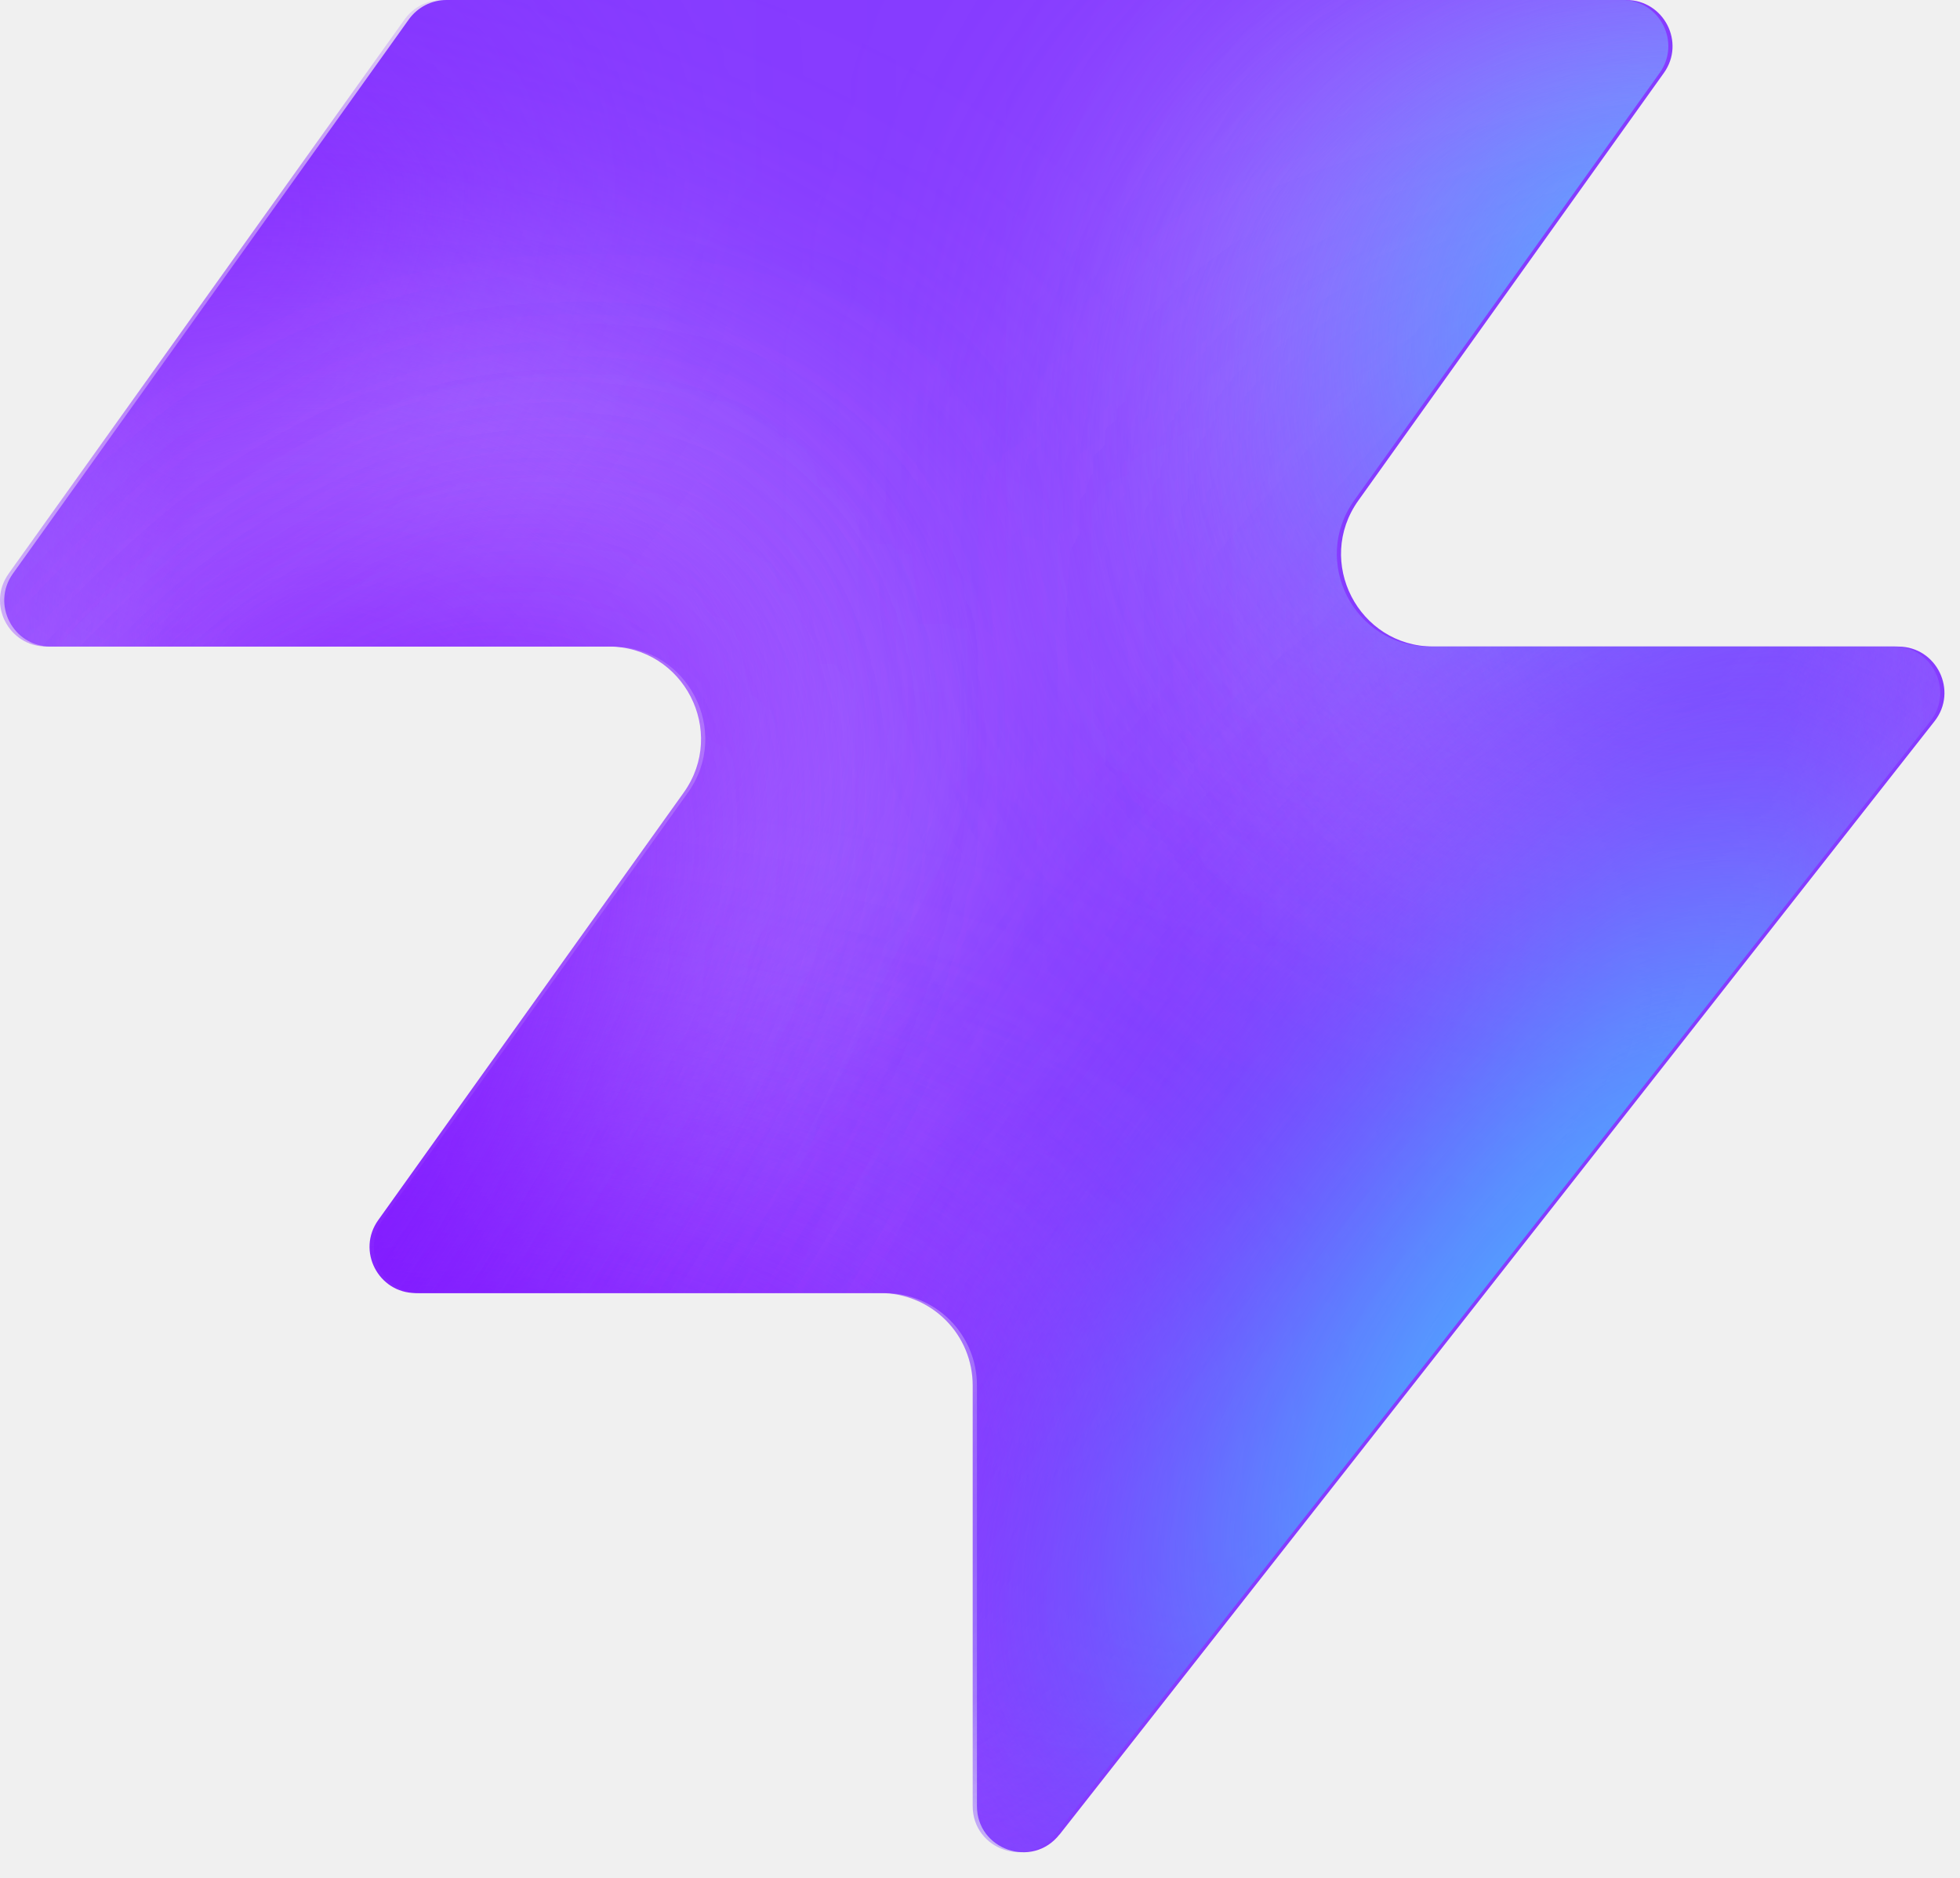
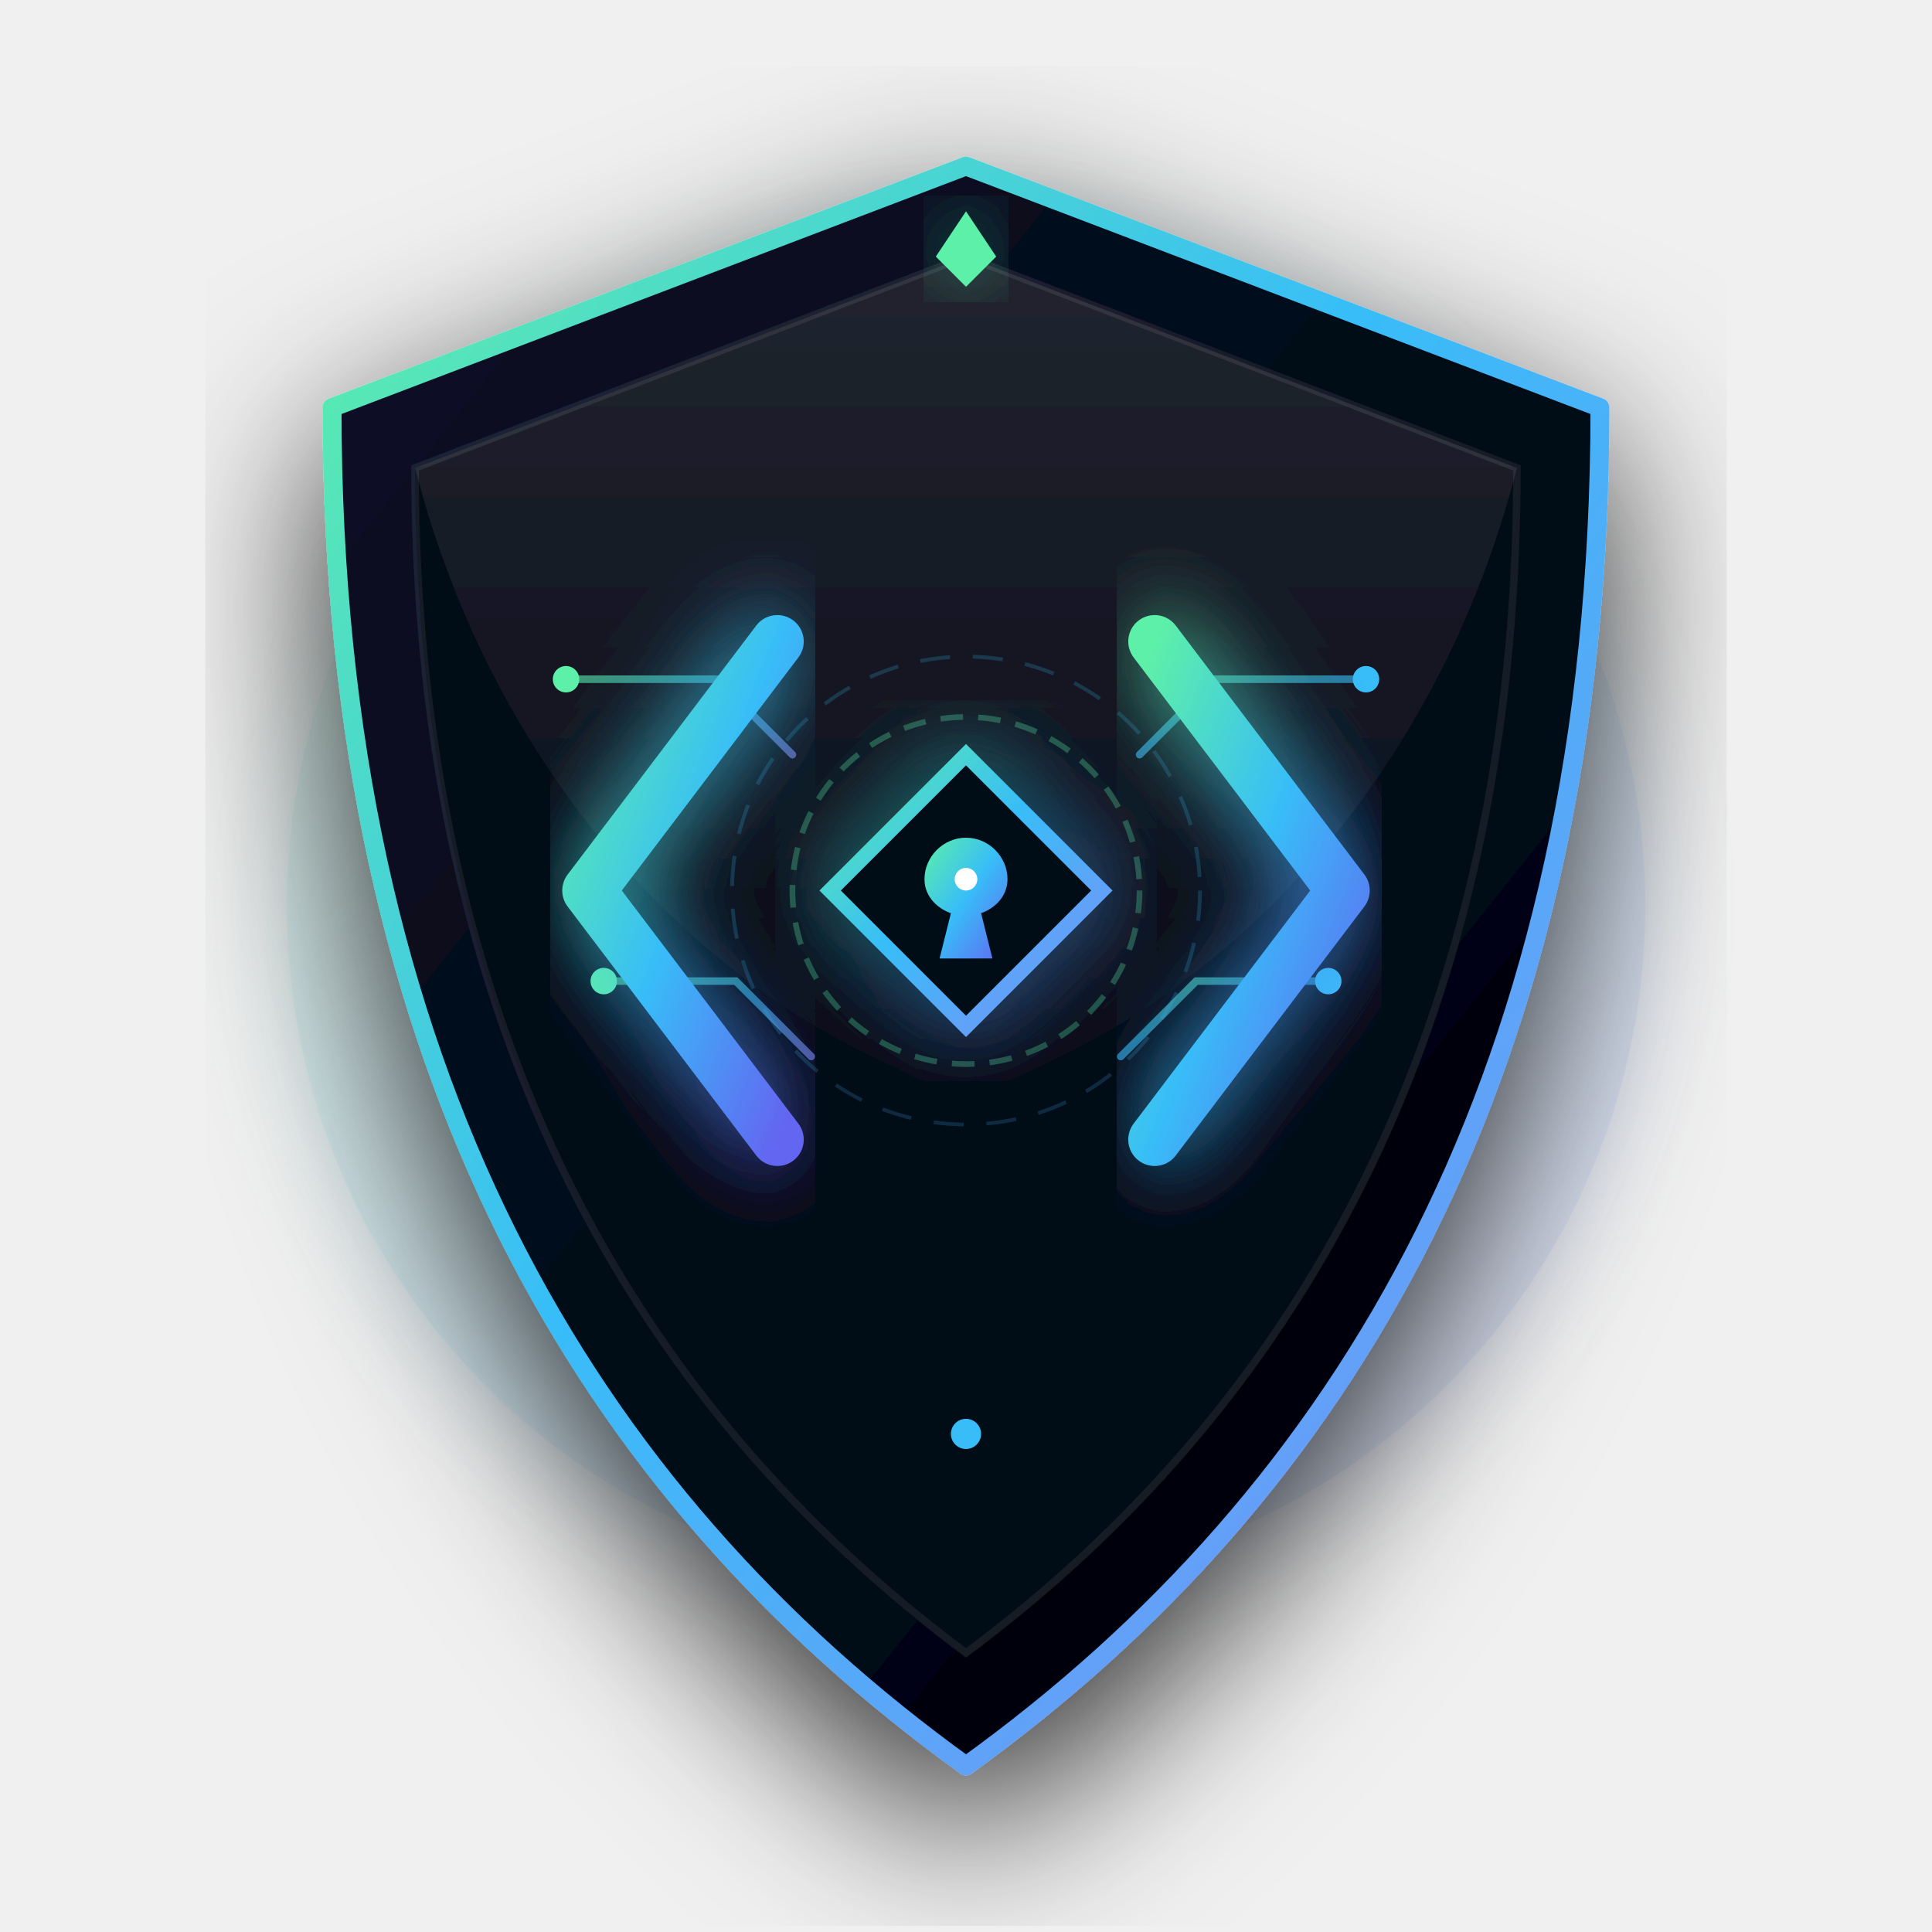
- <svg xmlns="http://www.w3.org/2000/svg" width="48" height="46" fill="none" viewBox="0 0 48 46">
-   <path fill="#863bff" d="M25.946 44.938c-.664.845-2.021.375-2.021-.698V33.937a2.26 2.26 0 0 0-2.262-2.262H10.287c-.92 0-1.456-1.04-.92-1.788l7.48-10.471c1.07-1.497 0-3.578-1.842-3.578H1.237c-.92 0-1.456-1.04-.92-1.788L10.013.474c.214-.297.556-.474.92-.474h28.894c.92 0 1.456 1.04.92 1.788l-7.48 10.471c-1.07 1.498 0 3.579 1.842 3.579h11.377c.943 0 1.473 1.088.89 1.83L25.947 44.94z" style="fill:#863bff;fill:color(display-p3 .525 .23 1);fill-opacity:1" />
-   <mask id="a" width="48" height="46" x="0" y="0" maskUnits="userSpaceOnUse" style="mask-type:alpha">
-     <path fill="#000" d="M25.842 44.938c-.664.844-2.021.375-2.021-.698V33.937a2.26 2.26 0 0 0-2.262-2.262H10.183c-.92 0-1.456-1.04-.92-1.788l7.48-10.471c1.07-1.498 0-3.579-1.842-3.579H1.133c-.92 0-1.456-1.04-.92-1.787L9.91.473c.214-.297.556-.474.92-.474h28.894c.92 0 1.456 1.04.92 1.788l-7.48 10.471c-1.07 1.498 0 3.578 1.842 3.578h11.377c.943 0 1.473 1.088.89 1.832L25.843 44.94z" style="fill:#000;fill-opacity:1" />
-   </mask>
-   <g mask="url(#a)">
-     <g filter="url(#b)">
-       <ellipse cx="5.508" cy="14.704" fill="#ede6ff" rx="5.508" ry="14.704" style="fill:#ede6ff;fill:color(display-p3 .927 .903 1);fill-opacity:1" transform="matrix(.00324 1 1 -.00324 -4.47 31.516)" />
+ <svg xmlns="http://www.w3.org/2000/svg" viewBox="0 0 512 512" width="100%" height="100%">
+   <defs>
+     <filter id="neon-glow" x="-20%" y="-20%" width="140%" height="140%">
+       <feGaussianBlur stdDeviation="12" result="blur" />
+       <feComposite in="SourceGraphic" in2="blur" operator="over" />
+     </filter>
+     <filter id="subtle-shadow" x="-10%" y="-10%" width="120%" height="120%">
+       <feDropShadow dx="0" dy="16" stdDeviation="24" flood-color="#000000" flood-opacity="0.8" />
+     </filter>
+     <linearGradient id="shield-body" x1="0%" y1="0%" x2="100%" y2="100%">
+       <stop offset="0%" stop-color="#0a1229" />
+       <stop offset="50%" stop-color="#040817" />
+       <stop offset="100%" stop-color="#02040a" />
+     </linearGradient>
+     <linearGradient id="border-glow" x1="0%" y1="0%" x2="100%" y2="100%">
+       <stop offset="0%" stop-color="#5df0a8" />
+       <stop offset="45%" stop-color="#38bdf8" />
+       <stop offset="100%" stop-color="#818cf8" />
+     </linearGradient>
+     <linearGradient id="facet-top" x1="50%" y1="0%" x2="50%" y2="100%">
+       <stop offset="0%" stop-color="#ffffff" stop-opacity="0.12" />
+       <stop offset="100%" stop-color="#ffffff" stop-opacity="0.01" />
+     </linearGradient>
+     <linearGradient id="core-glow" x1="0%" y1="0%" x2="100%" y2="100%">
+       <stop offset="0%" stop-color="#5df0a8" />
+       <stop offset="50%" stop-color="#38bdf8" />
+       <stop offset="100%" stop-color="#6366f1" />
+     </linearGradient>
+     <linearGradient id="circuit-line" x1="0%" y1="0%" x2="100%" y2="0%">
+       <stop offset="0%" stop-color="#5df0a8" stop-opacity="0.8" />
+       <stop offset="100%" stop-color="#38bdf8" stop-opacity="0.2" />
+     </linearGradient>
+   </defs>
+   <circle cx="256" cy="240" r="180" fill="url(#core-glow)" opacity="0.15" filter="url(#neon-glow)" />
+   <g filter="url(#subtle-shadow)">
+     <path d="M 256,44               L 424,108               C 424,284 356,396 256,468               C 156,396 88,284 88,108               Z" fill="url(#shield-body)" stroke="url(#border-glow)" stroke-width="5" stroke-linejoin="round" />
+     <path d="M 256,68               L 402,124               C 402,274 342,374 256,438               C 170,374 110,274 110,124               Z" fill="#030713" stroke="rgba(255, 255, 255, 0.08)" stroke-width="2" />
+     <path d="M 256,68               L 402,124               C 380,210 320,270 256,290               C 192,270 132,210 110,124               Z" fill="url(#facet-top)" />
+     <g stroke="url(#border-glow)" stroke-width="2" fill="none" opacity="0.6" stroke-linecap="round">
+       <path d="M 150,180 L 190,180 L 210,200" />
+       <path d="M 362,180 L 322,180 L 302,200" />
+       <path d="M 160,260 L 195,260 L 215,280" />
+       <path d="M 352,260 L 317,260 L 297,280" />
+       <path d="M 256,380 L 256,415" />
    </g>
-     <g filter="url(#c)">
-       <ellipse cx="10.399" cy="29.851" fill="#ede6ff" rx="10.399" ry="29.851" style="fill:#ede6ff;fill:color(display-p3 .927 .903 1);fill-opacity:1" transform="matrix(.00324 1 1 -.00324 -39.328 7.883)" />
+     <circle cx="150" cy="180" r="3.5" fill="#5df0a8" />
+     <circle cx="362" cy="180" r="3.5" fill="#38bdf8" />
+     <circle cx="160" cy="260" r="3.5" fill="#5df0a8" />
+     <circle cx="352" cy="260" r="3.5" fill="#38bdf8" />
+     <circle cx="256" cy="380" r="4" fill="#38bdf8" />
+     <path d="M 206,170               L 156,236               L 206,302" fill="none" stroke="url(#core-glow)" stroke-width="14" stroke-linecap="round" stroke-linejoin="round" filter="url(#neon-glow)" />
+     <path d="M 306,170               L 356,236               L 306,302" fill="none" stroke="url(#core-glow)" stroke-width="14" stroke-linecap="round" stroke-linejoin="round" filter="url(#neon-glow)" />
+     <g transform="translate(256, 236)">
+       <circle cx="0" cy="0" r="46" fill="none" stroke="rgba(93, 240, 168, 0.3)" stroke-width="1.5" stroke-dasharray="6 4" />
+       <circle cx="0" cy="0" r="62" fill="none" stroke="rgba(56, 189, 248, 0.2)" stroke-width="1" stroke-dasharray="8 6" />
+       <polygon points="0,-36 36,0 0,36 -36,0" fill="#040816" stroke="url(#border-glow)" stroke-width="4" filter="url(#neon-glow)" />
+       <path d="M 0,-14 C -6,-14 -11,-9 -11,-3 C -11,2 -7,5 -4,6 L -7,18 L 7,18 L 4,6 C 7,5 11,2 11,-3 C 11,-9 6,-14 0,-14 Z" fill="url(#core-glow)" />
+       <circle cx="0" cy="-3" r="3" fill="#ffffff" />
    </g>
-     <g filter="url(#d)">
-       <ellipse cx="5.508" cy="30.487" fill="#7e14ff" rx="5.508" ry="30.487" style="fill:#7e14ff;fill:color(display-p3 .492 .077 1);fill-opacity:1" transform="rotate(89.814 -25.913 -14.639)scale(1 -1)" />
-     </g>
-     <g filter="url(#e)">
-       <ellipse cx="5.508" cy="30.599" fill="#7e14ff" rx="5.508" ry="30.599" style="fill:#7e14ff;fill:color(display-p3 .492 .077 1);fill-opacity:1" transform="rotate(89.814 -32.644 -3.334)scale(1 -1)" />
-     </g>
-     <g filter="url(#f)">
-       <ellipse cx="5.508" cy="30.599" fill="#7e14ff" rx="5.508" ry="30.599" style="fill:#7e14ff;fill:color(display-p3 .492 .077 1);fill-opacity:1" transform="matrix(.00324 1 1 -.00324 -34.34 30.47)" />
-     </g>
-     <g filter="url(#g)">
-       <ellipse cx="14.072" cy="22.078" fill="#ede6ff" rx="14.072" ry="22.078" style="fill:#ede6ff;fill:color(display-p3 .927 .903 1);fill-opacity:1" transform="rotate(93.35 24.506 48.493)scale(-1 1)" />
-     </g>
-     <g filter="url(#h)">
-       <ellipse cx="3.47" cy="21.501" fill="#7e14ff" rx="3.47" ry="21.501" style="fill:#7e14ff;fill:color(display-p3 .492 .077 1);fill-opacity:1" transform="rotate(89.009 28.708 47.59)scale(-1 1)" />
-     </g>
-     <g filter="url(#i)">
-       <ellipse cx="3.47" cy="21.501" fill="#7e14ff" rx="3.47" ry="21.501" style="fill:#7e14ff;fill:color(display-p3 .492 .077 1);fill-opacity:1" transform="rotate(89.009 28.708 47.59)scale(-1 1)" />
-     </g>
-     <g filter="url(#j)">
-       <ellipse cx=".387" cy="8.972" fill="#7e14ff" rx="4.407" ry="29.108" style="fill:#7e14ff;fill:color(display-p3 .492 .077 1);fill-opacity:1" transform="rotate(39.51 .387 8.972)" />
-     </g>
-     <g filter="url(#k)">
-       <ellipse cx="47.523" cy="-6.092" fill="#7e14ff" rx="4.407" ry="29.108" style="fill:#7e14ff;fill:color(display-p3 .492 .077 1);fill-opacity:1" transform="rotate(37.892 47.523 -6.092)" />
-     </g>
-     <g filter="url(#l)">
-       <ellipse cx="41.412" cy="6.333" fill="#47bfff" rx="5.971" ry="9.665" style="fill:#47bfff;fill:color(display-p3 .28 .748 1);fill-opacity:1" transform="rotate(37.892 41.412 6.333)" />
-     </g>
-     <g filter="url(#m)">
-       <ellipse cx="-1.879" cy="38.332" fill="#7e14ff" rx="4.407" ry="29.108" style="fill:#7e14ff;fill:color(display-p3 .492 .077 1);fill-opacity:1" transform="rotate(37.892 -1.88 38.332)" />
-     </g>
-     <g filter="url(#n)">
-       <ellipse cx="-1.879" cy="38.332" fill="#7e14ff" rx="4.407" ry="29.108" style="fill:#7e14ff;fill:color(display-p3 .492 .077 1);fill-opacity:1" transform="rotate(37.892 -1.88 38.332)" />
-     </g>
-     <g filter="url(#o)">
-       <ellipse cx="35.651" cy="29.907" fill="#7e14ff" rx="4.407" ry="29.108" style="fill:#7e14ff;fill:color(display-p3 .492 .077 1);fill-opacity:1" transform="rotate(37.892 35.651 29.907)" />
-     </g>
-     <g filter="url(#p)">
-       <ellipse cx="38.418" cy="32.4" fill="#47bfff" rx="5.971" ry="15.297" style="fill:#47bfff;fill:color(display-p3 .28 .748 1);fill-opacity:1" transform="rotate(37.892 38.418 32.4)" />
-     </g>
+     <polygon points="256,56 264,68 256,76 248,68" fill="#5df0a8" filter="url(#neon-glow)" />
  </g>
-   <defs>
-     <filter id="b" width="60.045" height="41.654" x="-19.77" y="16.149" color-interpolation-filters="sRGB" filterUnits="userSpaceOnUse">
-       <feFlood flood-opacity="0" result="BackgroundImageFix" />
-       <feBlend in="SourceGraphic" in2="BackgroundImageFix" result="shape" />
-       <feGaussianBlur result="effect1_foregroundBlur_2002_17158" stdDeviation="7.659" />
-     </filter>
-     <filter id="c" width="90.34" height="51.437" x="-54.613" y="-7.533" color-interpolation-filters="sRGB" filterUnits="userSpaceOnUse">
-       <feFlood flood-opacity="0" result="BackgroundImageFix" />
-       <feBlend in="SourceGraphic" in2="BackgroundImageFix" result="shape" />
-       <feGaussianBlur result="effect1_foregroundBlur_2002_17158" stdDeviation="7.659" />
-     </filter>
-     <filter id="d" width="79.355" height="29.4" x="-49.64" y="2.03" color-interpolation-filters="sRGB" filterUnits="userSpaceOnUse">
-       <feFlood flood-opacity="0" result="BackgroundImageFix" />
-       <feBlend in="SourceGraphic" in2="BackgroundImageFix" result="shape" />
-       <feGaussianBlur result="effect1_foregroundBlur_2002_17158" stdDeviation="4.596" />
-     </filter>
-     <filter id="e" width="79.579" height="29.4" x="-45.045" y="20.029" color-interpolation-filters="sRGB" filterUnits="userSpaceOnUse">
-       <feFlood flood-opacity="0" result="BackgroundImageFix" />
-       <feBlend in="SourceGraphic" in2="BackgroundImageFix" result="shape" />
-       <feGaussianBlur result="effect1_foregroundBlur_2002_17158" stdDeviation="4.596" />
-     </filter>
-     <filter id="f" width="79.579" height="29.4" x="-43.513" y="21.178" color-interpolation-filters="sRGB" filterUnits="userSpaceOnUse">
-       <feFlood flood-opacity="0" result="BackgroundImageFix" />
-       <feBlend in="SourceGraphic" in2="BackgroundImageFix" result="shape" />
-       <feGaussianBlur result="effect1_foregroundBlur_2002_17158" stdDeviation="4.596" />
-     </filter>
-     <filter id="g" width="74.749" height="58.852" x="15.756" y="-17.901" color-interpolation-filters="sRGB" filterUnits="userSpaceOnUse">
-       <feFlood flood-opacity="0" result="BackgroundImageFix" />
-       <feBlend in="SourceGraphic" in2="BackgroundImageFix" result="shape" />
-       <feGaussianBlur result="effect1_foregroundBlur_2002_17158" stdDeviation="7.659" />
-     </filter>
-     <filter id="h" width="61.377" height="25.362" x="23.548" y="2.284" color-interpolation-filters="sRGB" filterUnits="userSpaceOnUse">
-       <feFlood flood-opacity="0" result="BackgroundImageFix" />
-       <feBlend in="SourceGraphic" in2="BackgroundImageFix" result="shape" />
-       <feGaussianBlur result="effect1_foregroundBlur_2002_17158" stdDeviation="4.596" />
-     </filter>
-     <filter id="i" width="61.377" height="25.362" x="23.548" y="2.284" color-interpolation-filters="sRGB" filterUnits="userSpaceOnUse">
-       <feFlood flood-opacity="0" result="BackgroundImageFix" />
-       <feBlend in="SourceGraphic" in2="BackgroundImageFix" result="shape" />
-       <feGaussianBlur result="effect1_foregroundBlur_2002_17158" stdDeviation="4.596" />
-     </filter>
-     <filter id="j" width="56.045" height="63.649" x="-27.636" y="-22.853" color-interpolation-filters="sRGB" filterUnits="userSpaceOnUse">
-       <feFlood flood-opacity="0" result="BackgroundImageFix" />
-       <feBlend in="SourceGraphic" in2="BackgroundImageFix" result="shape" />
-       <feGaussianBlur result="effect1_foregroundBlur_2002_17158" stdDeviation="4.596" />
-     </filter>
-     <filter id="k" width="54.814" height="64.646" x="20.116" y="-38.415" color-interpolation-filters="sRGB" filterUnits="userSpaceOnUse">
-       <feFlood flood-opacity="0" result="BackgroundImageFix" />
-       <feBlend in="SourceGraphic" in2="BackgroundImageFix" result="shape" />
-       <feGaussianBlur result="effect1_foregroundBlur_2002_17158" stdDeviation="4.596" />
-     </filter>
-     <filter id="l" width="33.541" height="35.313" x="24.641" y="-11.323" color-interpolation-filters="sRGB" filterUnits="userSpaceOnUse">
-       <feFlood flood-opacity="0" result="BackgroundImageFix" />
-       <feBlend in="SourceGraphic" in2="BackgroundImageFix" result="shape" />
-       <feGaussianBlur result="effect1_foregroundBlur_2002_17158" stdDeviation="4.596" />
-     </filter>
-     <filter id="m" width="54.814" height="64.646" x="-29.286" y="6.009" color-interpolation-filters="sRGB" filterUnits="userSpaceOnUse">
-       <feFlood flood-opacity="0" result="BackgroundImageFix" />
-       <feBlend in="SourceGraphic" in2="BackgroundImageFix" result="shape" />
-       <feGaussianBlur result="effect1_foregroundBlur_2002_17158" stdDeviation="4.596" />
-     </filter>
-     <filter id="n" width="54.814" height="64.646" x="-29.286" y="6.009" color-interpolation-filters="sRGB" filterUnits="userSpaceOnUse">
-       <feFlood flood-opacity="0" result="BackgroundImageFix" />
-       <feBlend in="SourceGraphic" in2="BackgroundImageFix" result="shape" />
-       <feGaussianBlur result="effect1_foregroundBlur_2002_17158" stdDeviation="4.596" />
-     </filter>
-     <filter id="o" width="54.814" height="64.646" x="8.244" y="-2.416" color-interpolation-filters="sRGB" filterUnits="userSpaceOnUse">
-       <feFlood flood-opacity="0" result="BackgroundImageFix" />
-       <feBlend in="SourceGraphic" in2="BackgroundImageFix" result="shape" />
-       <feGaussianBlur result="effect1_foregroundBlur_2002_17158" stdDeviation="4.596" />
-     </filter>
-     <filter id="p" width="39.409" height="43.623" x="18.713" y="10.588" color-interpolation-filters="sRGB" filterUnits="userSpaceOnUse">
-       <feFlood flood-opacity="0" result="BackgroundImageFix" />
-       <feBlend in="SourceGraphic" in2="BackgroundImageFix" result="shape" />
-       <feGaussianBlur result="effect1_foregroundBlur_2002_17158" stdDeviation="4.596" />
-     </filter>
-   </defs>
</svg>
